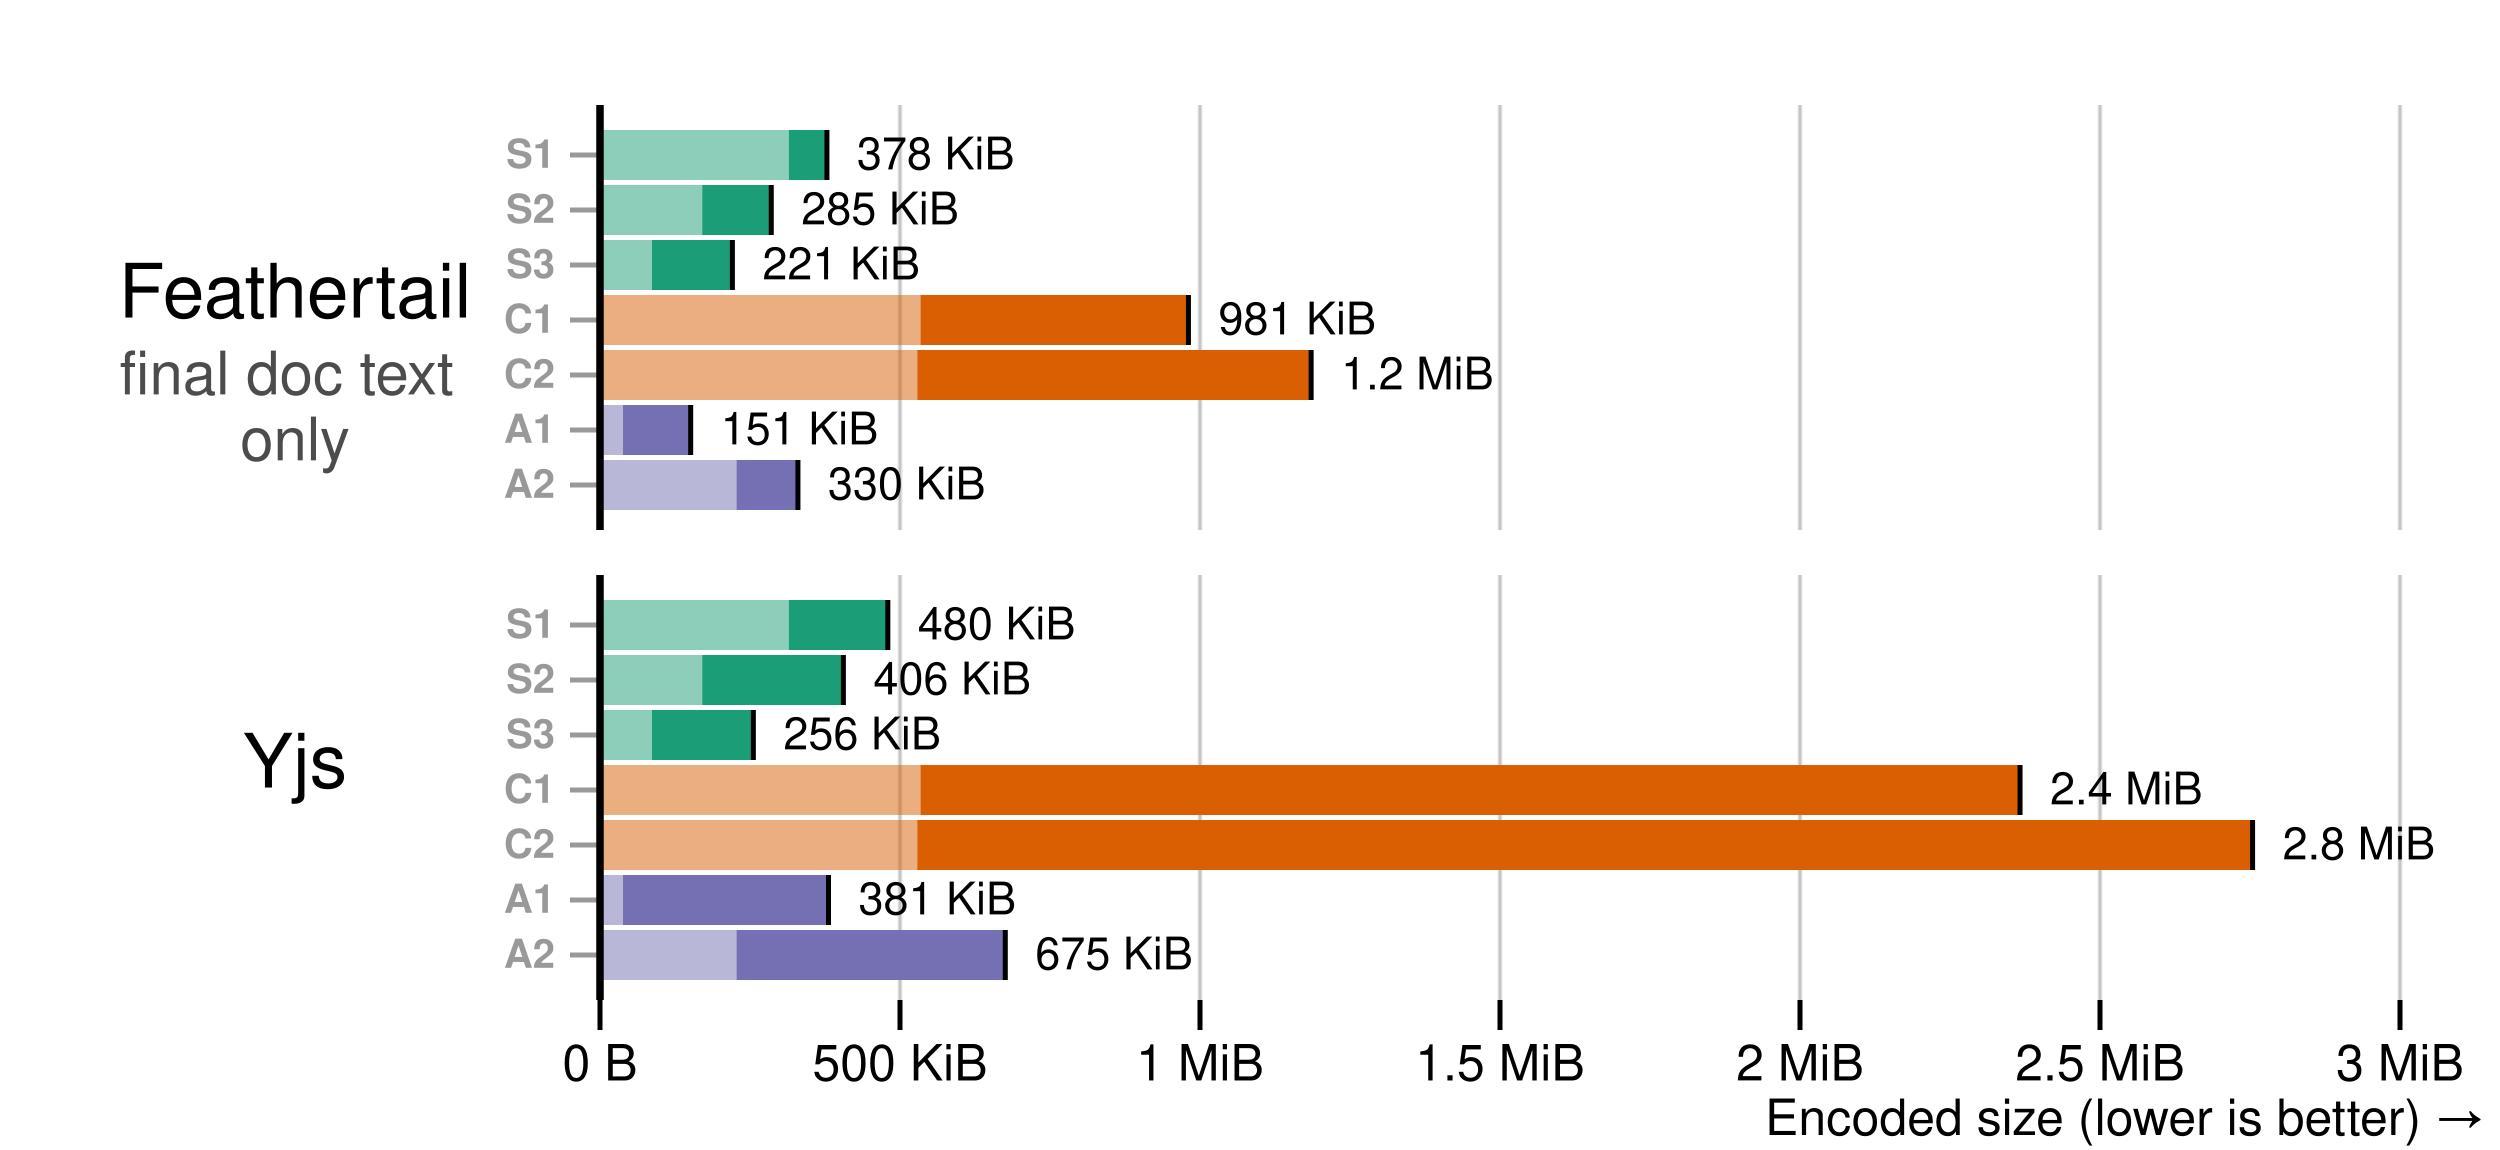
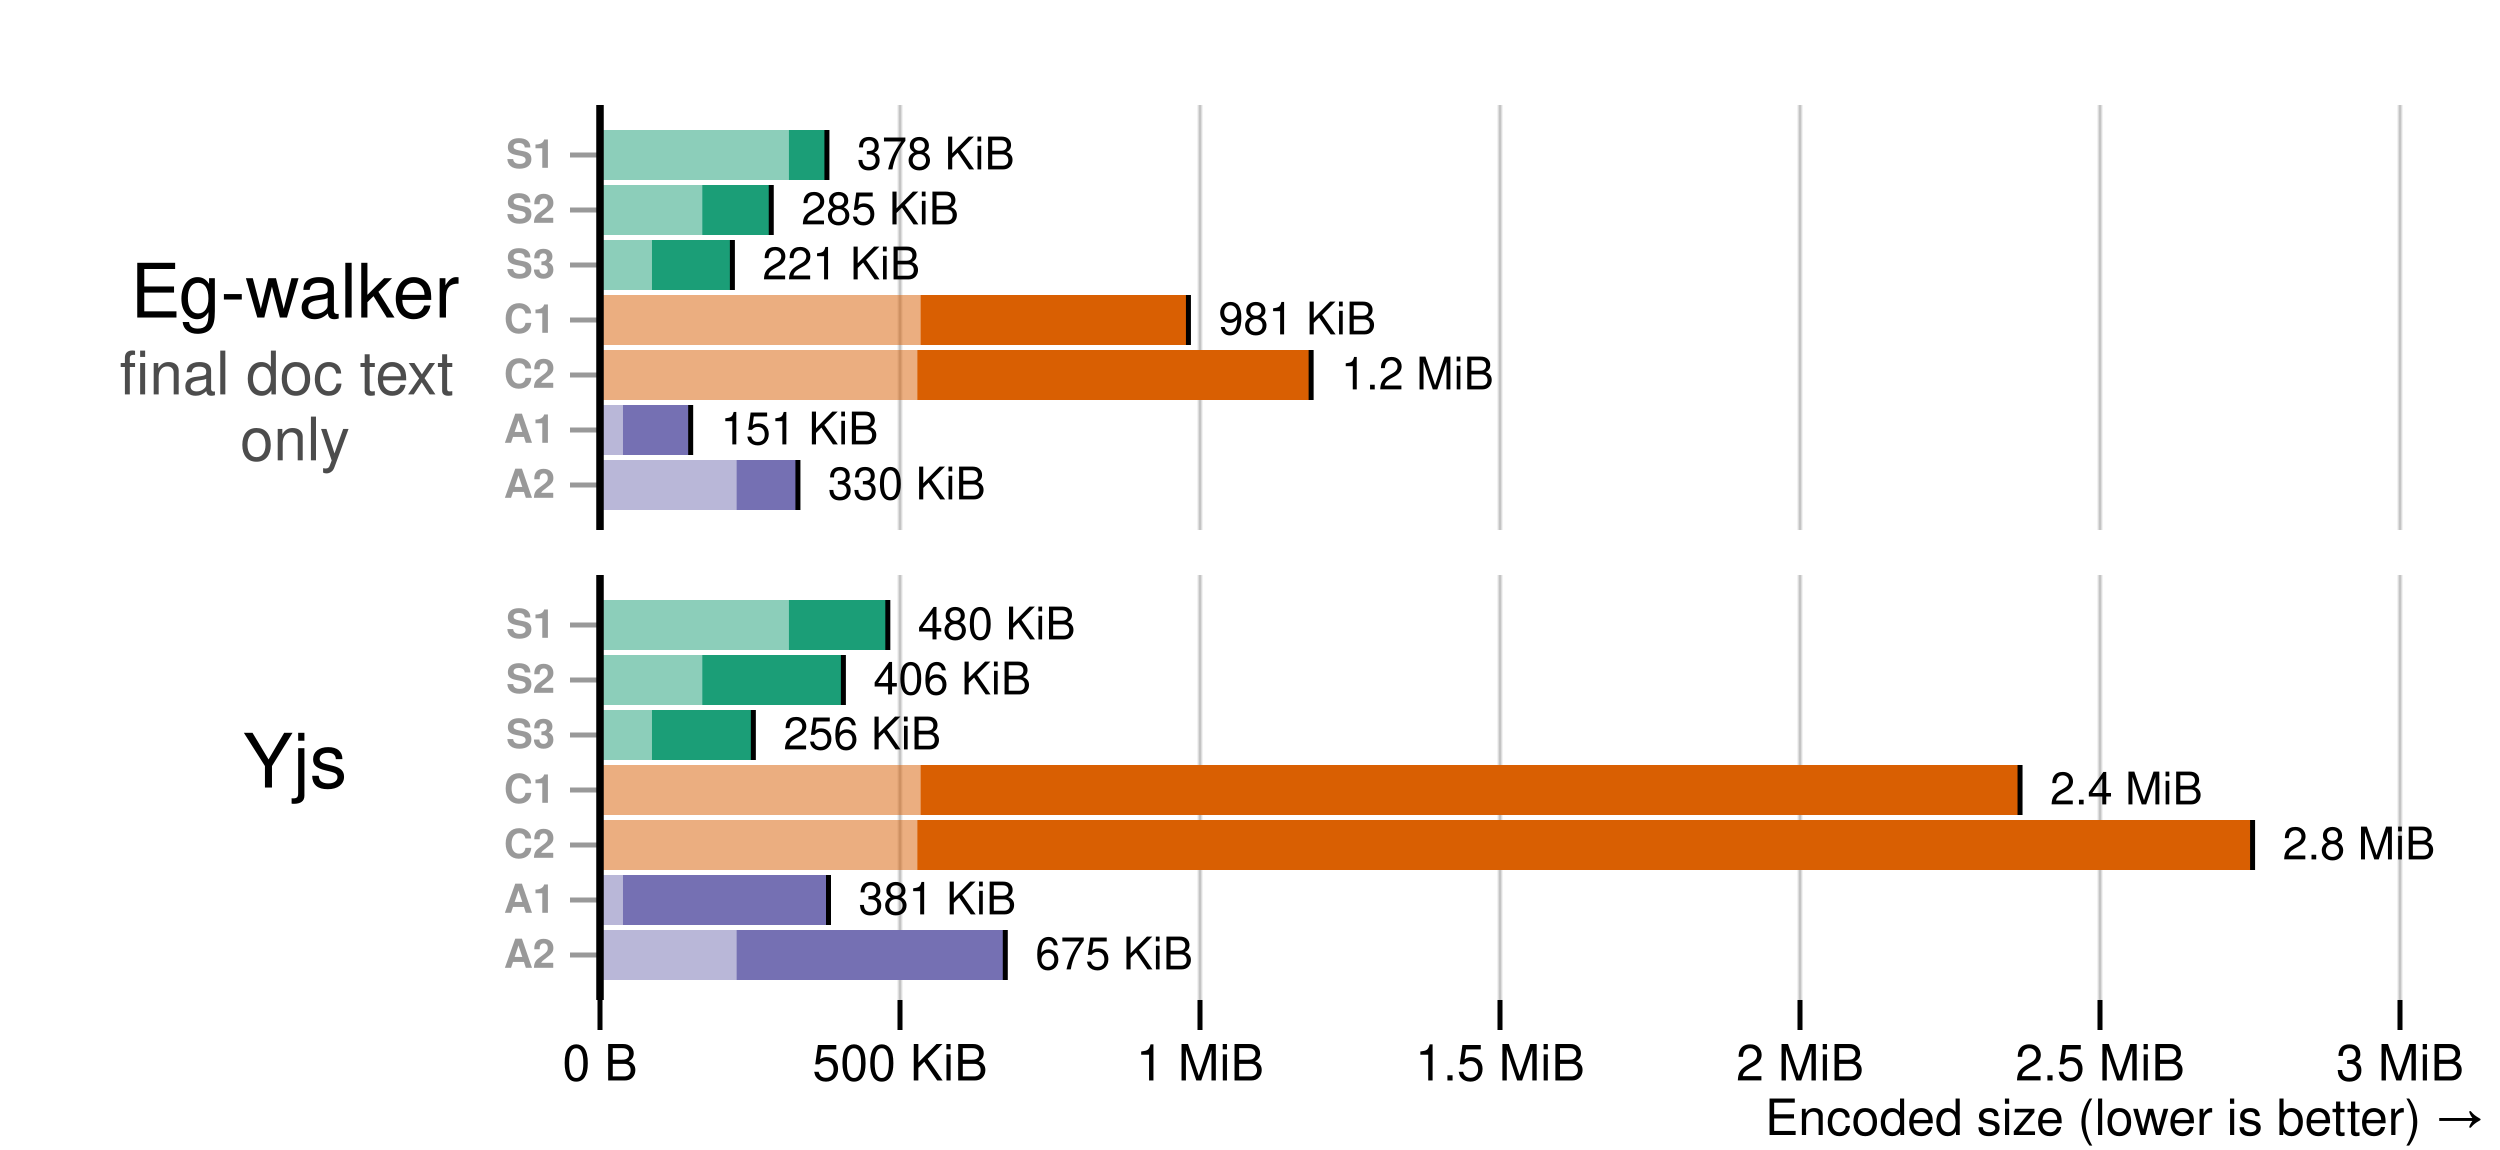
<svg xmlns="http://www.w3.org/2000/svg" class="plot-d6a7b5" fill="currentColor" font-family="system-ui, sans-serif" font-size="10" text-anchor="middle" width="500" height="230" viewBox="0 0 500 230" style="background: white; font-family: Helvetica Neue, Helvetica, Arial, sans-serif;" version="1.1">
  <style>:where(.plot-d6a7b5) {
  --plot-background: white;
  display: block;
  height: auto;
  height: intrinsic;
  max-width: 100%;
}
:where(.plot-d6a7b5 text),
:where(.plot-d6a7b5 tspan) {
  white-space: pre;
}</style>
  <g aria-label="x-grid" aria-hidden="true">
    <g stroke="currentColor" stroke-opacity="0.1" transform="translate(0,1)">
      <line x1="120" x2="120" y1="20" y2="105" />
      <line x1="180" x2="180" y1="20" y2="105" />
      <line x1="240" x2="240" y1="20" y2="105" />
      <line x1="300" x2="300" y1="20" y2="105" />
      <line x1="360" x2="360" y1="20" y2="105" />
      <line x1="420" x2="420" y1="20" y2="105" />
      <line x1="480" x2="480" y1="20" y2="105" />
    </g>
    <g stroke="currentColor" stroke-opacity="0.1" transform="translate(0,95)">
      <line x1="120" x2="120" y1="20" y2="105" />
      <line x1="180" x2="180" y1="20" y2="105" />
      <line x1="240" x2="240" y1="20" y2="105" />
      <line x1="300" x2="300" y1="20" y2="105" />
      <line x1="360" x2="360" y1="20" y2="105" />
      <line x1="420" x2="420" y1="20" y2="105" />
      <line x1="480" x2="480" y1="20" y2="105" />
    </g>
  </g>
  <g aria-label="x-axis tick" aria-hidden="true">
    <g fill="none" stroke="currentColor" transform="translate(0,95)">
      <path transform="translate(120,105)" d="M0,0L0,6" />
      <path transform="translate(180,105)" d="M0,0L0,6" />
      <path transform="translate(240,105)" d="M0,0L0,6" />
      <path transform="translate(300,105)" d="M0,0L0,6" />
      <path transform="translate(360,105)" d="M0,0L0,6" />
      <path transform="translate(420,105)" d="M0,0L0,6" />
      <path transform="translate(480,105)" d="M0,0L0,6" />
    </g>
  </g>
  <g aria-label="x-axis tick label" transform="translate(0,9)">
    <g font-variant="tabular-nums" transform="translate(0,95)">
      <text y="0.71em" transform="translate(120,105)">0 B</text>
      <text y="0.71em" transform="translate(180,105)">500 KiB</text>
      <text y="0.71em" transform="translate(240,105)">1 MiB</text>
      <text y="0.71em" transform="translate(300,105)">1.5 MiB</text>
      <text y="0.71em" transform="translate(360,105)">2 MiB</text>
      <text y="0.71em" transform="translate(420,105)">2.5 MiB</text>
      <text y="0.71em" transform="translate(480,105)">3 MiB</text>
    </g>
  </g>
  <g aria-label="x-axis label" text-anchor="end" transform="translate(17,27)">
    <text transform="translate(480,200)">Encoded size (lower is better) →</text>
  </g>
  <g aria-label="x-grid" aria-hidden="true">
    <g stroke="currentColor" stroke-width="0.5" stroke-opacity="0.15" transform="translate(0,1)">
      <line x1="120" x2="120" y1="20" y2="105" />
      <line x1="180" x2="180" y1="20" y2="105" />
      <line x1="240" x2="240" y1="20" y2="105" />
      <line x1="300" x2="300" y1="20" y2="105" />
      <line x1="360" x2="360" y1="20" y2="105" />
      <line x1="420" x2="420" y1="20" y2="105" />
      <line x1="480" x2="480" y1="20" y2="105" />
    </g>
    <g stroke="currentColor" stroke-width="0.5" stroke-opacity="0.15" transform="translate(0,95)">
      <line x1="120" x2="120" y1="20" y2="105" />
      <line x1="180" x2="180" y1="20" y2="105" />
      <line x1="240" x2="240" y1="20" y2="105" />
      <line x1="300" x2="300" y1="20" y2="105" />
      <line x1="360" x2="360" y1="20" y2="105" />
      <line x1="420" x2="420" y1="20" y2="105" />
      <line x1="480" x2="480" y1="20" y2="105" />
    </g>
  </g>
  <g aria-label="y-axis tick" aria-hidden="true" transform="translate(0,5)">
    <g fill="none" stroke="currentColor" stroke-opacity="0.4" transform="translate(0,1)">
      <path transform="translate(120,25)" d="M0,0L-6,0" />
      <path transform="translate(120,36)" d="M0,0L-6,0" />
      <path transform="translate(120,47)" d="M0,0L-6,0" />
      <path transform="translate(120,58)" d="M0,0L-6,0" />
      <path transform="translate(120,69)" d="M0,0L-6,0" />
      <path transform="translate(120,80)" d="M0,0L-6,0" />
      <path transform="translate(120,91)" d="M0,0L-6,0" />
    </g>
    <g fill="none" stroke="currentColor" stroke-opacity="0.4" transform="translate(0,95)">
      <path transform="translate(120,25)" d="M0,0L-6,0" />
      <path transform="translate(120,36)" d="M0,0L-6,0" />
      <path transform="translate(120,47)" d="M0,0L-6,0" />
      <path transform="translate(120,58)" d="M0,0L-6,0" />
      <path transform="translate(120,69)" d="M0,0L-6,0" />
      <path transform="translate(120,80)" d="M0,0L-6,0" />
      <path transform="translate(120,91)" d="M0,0L-6,0" />
    </g>
  </g>
  <g aria-label="y-axis tick label" transform="translate(-9,5)">
    <g fill-opacity="0.4" text-anchor="end" font-size="8" font-weight="700" transform="translate(0,1)">
      <text y="0.32em" transform="translate(120,25)">S1</text>
      <text y="0.32em" transform="translate(120,36)">S2</text>
      <text y="0.32em" transform="translate(120,47)">S3</text>
      <text y="0.32em" transform="translate(120,58)">C1</text>
      <text y="0.32em" transform="translate(120,69)">C2</text>
      <text y="0.32em" transform="translate(120,80)">A1</text>
      <text y="0.32em" transform="translate(120,91)">A2</text>
    </g>
    <g fill-opacity="0.4" text-anchor="end" font-size="8" font-weight="700" transform="translate(0,95)">
      <text y="0.32em" transform="translate(120,25)">S1</text>
      <text y="0.32em" transform="translate(120,36)">S2</text>
      <text y="0.32em" transform="translate(120,47)">S3</text>
      <text y="0.32em" transform="translate(120,58)">C1</text>
      <text y="0.32em" transform="translate(120,69)">C2</text>
      <text y="0.32em" transform="translate(120,80)">A1</text>
      <text y="0.32em" transform="translate(120,91)">A2</text>
    </g>
  </g>
  <g aria-label="bar">
    <g transform="translate(0,1)">
      <rect x="120" width="37.747" y="25" height="10" fill="#1b9e77" fill-opacity="0.5" />
      <rect x="120" width="20.437" y="36" height="10" fill="#1b9e77" fill-opacity="0.5" />
      <rect x="120" width="10.373" y="47" height="10" fill="#1b9e77" fill-opacity="0.5" />
      <rect x="120" width="64.086" y="58" height="10" fill="#d95f02" fill-opacity="0.5" />
      <rect x="120" width="63.444" y="69" height="10" fill="#d95f02" fill-opacity="0.5" />
      <rect x="120" width="4.577" y="80" height="10" fill="#7570b3" fill-opacity="0.5" />
      <rect x="120" width="27.282" y="91" height="10" fill="#7570b3" fill-opacity="0.5" />
      <rect x="157.747" width="7.637" y="25" height="10" fill="#1b9e77" fill-opacity="1" />
      <rect x="140.437" width="13.815" y="36" height="10" fill="#1b9e77" fill-opacity="1" />
      <rect x="130.373" width="16.105" y="47" height="10" fill="#1b9e77" fill-opacity="1" />
      <rect x="184.086" width="53.602" y="58" height="10" fill="#d95f02" fill-opacity="1" />
      <rect x="183.444" width="78.782" y="69" height="10" fill="#d95f02" fill-opacity="1" />
      <rect x="124.577" width="13.56" y="80" height="10" fill="#7570b3" fill-opacity="1" />
      <rect x="147.282" width="12.305" y="91" height="10" fill="#7570b3" fill-opacity="1" />
    </g>
    <g transform="translate(0,95)">
      <rect x="120" width="37.747" y="25" height="10" fill="#1b9e77" fill-opacity="0.5" />
      <rect x="120" width="20.437" y="36" height="10" fill="#1b9e77" fill-opacity="0.5" />
      <rect x="120" width="10.373" y="47" height="10" fill="#1b9e77" fill-opacity="0.5" />
      <rect x="120" width="64.086" y="58" height="10" fill="#d95f02" fill-opacity="0.5" />
      <rect x="120" width="63.444" y="69" height="10" fill="#d95f02" fill-opacity="0.5" />
      <rect x="120" width="4.577" y="80" height="10" fill="#7570b3" fill-opacity="0.5" />
      <rect x="120" width="27.282" y="91" height="10" fill="#7570b3" fill-opacity="0.5" />
      <rect x="157.747" width="19.819" y="25" height="10" fill="#1b9e77" fill-opacity="1" />
      <rect x="140.437" width="28.241" y="36" height="10" fill="#1b9e77" fill-opacity="1" />
      <rect x="130.373" width="20.297" y="47" height="10" fill="#1b9e77" fill-opacity="1" />
      <rect x="184.086" width="219.922" y="58" height="10" fill="#d95f02" fill-opacity="1" />
      <rect x="183.444" width="267.074" y="69" height="10" fill="#d95f02" fill-opacity="1" />
      <rect x="124.577" width="41.123" y="80" height="10" fill="#7570b3" fill-opacity="1" />
      <rect x="147.282" width="53.775" y="91" height="10" fill="#7570b3" fill-opacity="1" />
    </g>
  </g>
  <g aria-label="fy-axis tick label" transform="translate(-61,0)">
    <g font-size="15px" transform="translate(0,1)">
-       <text transform="translate(120,62.5)">Feathertail</text>
+       <text transform="translate(120,62.5)">Eg-walker</text>
    </g>
    <g font-size="15px" transform="translate(0,95)">
      <text transform="translate(120,62.5)">Yjs</text>
    </g>
  </g>
  <g aria-label="fy-axis tick label" transform="translate(-61,6)">
    <g fill-opacity="0.7" font-size="12" transform="translate(0,1)">
      <text transform="translate(120,62.5)">
        <tspan x="0" y="0.781em">final doc text</tspan>
        <tspan x="0" dy="1.1em">only</tspan>
      </text>
    </g>
  </g>
  <g aria-label="tick">
    <g stroke="currentColor" transform="translate(0,1)">
      <line x1="165.384" x2="165.384" y1="25" y2="35" />
      <line x1="154.251" x2="154.251" y1="36" y2="46" />
      <line x1="146.478" x2="146.478" y1="47" y2="57" />
      <line x1="237.688" x2="237.688" y1="58" y2="68" />
      <line x1="262.226" x2="262.226" y1="69" y2="79" />
      <line x1="138.137" x2="138.137" y1="80" y2="90" />
      <line x1="159.587" x2="159.587" y1="91" y2="101" />
    </g>
    <g stroke="currentColor" transform="translate(0,95)">
      <line x1="177.566" x2="177.566" y1="25" y2="35" />
      <line x1="168.678" x2="168.678" y1="36" y2="46" />
      <line x1="150.67" x2="150.67" y1="47" y2="57" />
      <line x1="404.008" x2="404.008" y1="58" y2="68" />
      <line x1="450.518" x2="450.518" y1="69" y2="79" />
      <line x1="165.7" x2="165.7" y1="80" y2="90" />
      <line x1="201.057" x2="201.057" y1="91" y2="101" />
    </g>
  </g>
  <g aria-label="text" transform="translate(6,5)">
    <g fill="black" text-anchor="start" font-size="9" transform="translate(0,1)">
      <text y="0.32em" transform="translate(165.3835,25)">378 KiB</text>
      <text y="0.32em" transform="translate(154.2515,36)">285 KiB</text>
      <text y="0.32em" transform="translate(146.4782,47)">221 KiB</text>
      <text y="0.32em" transform="translate(237.6878,58)">981 KiB</text>
      <text y="0.32em" transform="translate(262.2259,69)">1.2 MiB</text>
      <text y="0.32em" transform="translate(138.1368,80)">151 KiB</text>
      <text y="0.32em" transform="translate(159.587,91)">330 KiB</text>
    </g>
    <g fill="black" text-anchor="start" font-size="9" transform="translate(0,95)">
      <text y="0.32em" transform="translate(177.5659,25)">480 KiB</text>
      <text y="0.32em" transform="translate(168.6778,36)">406 KiB</text>
      <text y="0.32em" transform="translate(150.6701,47)">256 KiB</text>
      <text y="0.32em" transform="translate(404.0077,58)">2.4 MiB</text>
      <text y="0.32em" transform="translate(450.5183,69)">2.8 MiB</text>
      <text y="0.32em" transform="translate(165.7002,80)">381 KiB</text>
      <text y="0.32em" transform="translate(201.0574,91)">675 KiB</text>
    </g>
  </g>
  <g aria-label="rule">
    <g stroke="currentColor" stroke-width="1.5" transform="translate(0,1)">
      <line x1="120" x2="120" y1="20" y2="105" />
    </g>
    <g stroke="currentColor" stroke-width="1.5" transform="translate(0,95)">
      <line x1="120" x2="120" y1="20" y2="105" />
    </g>
  </g>
</svg>
